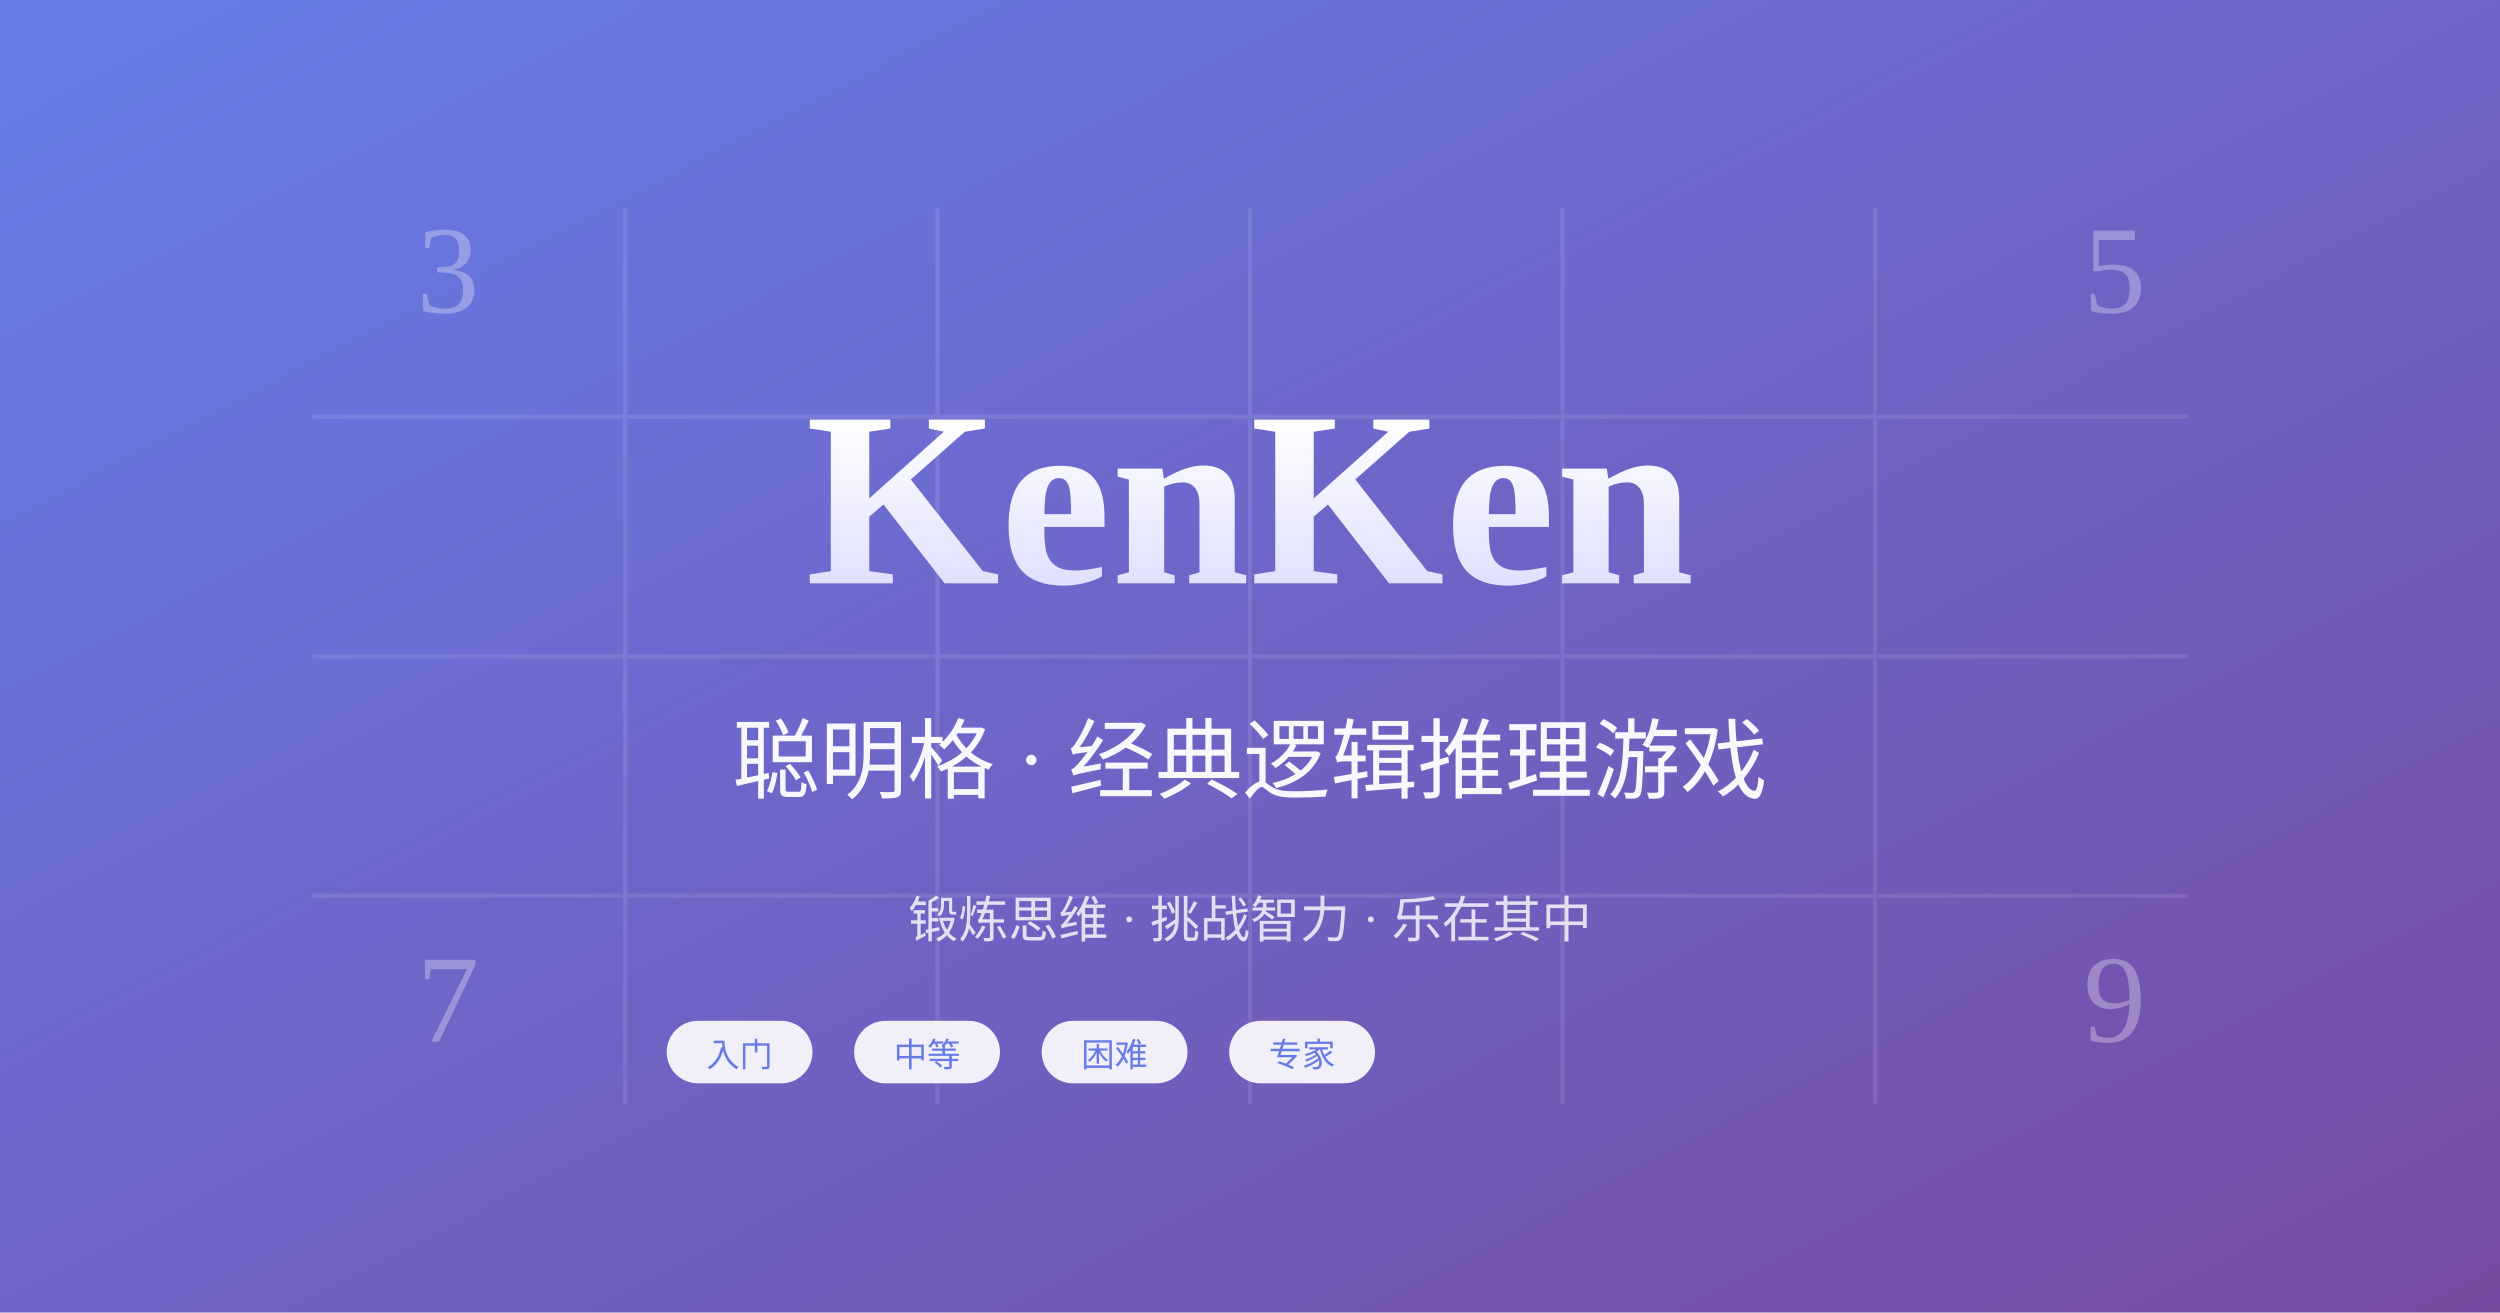
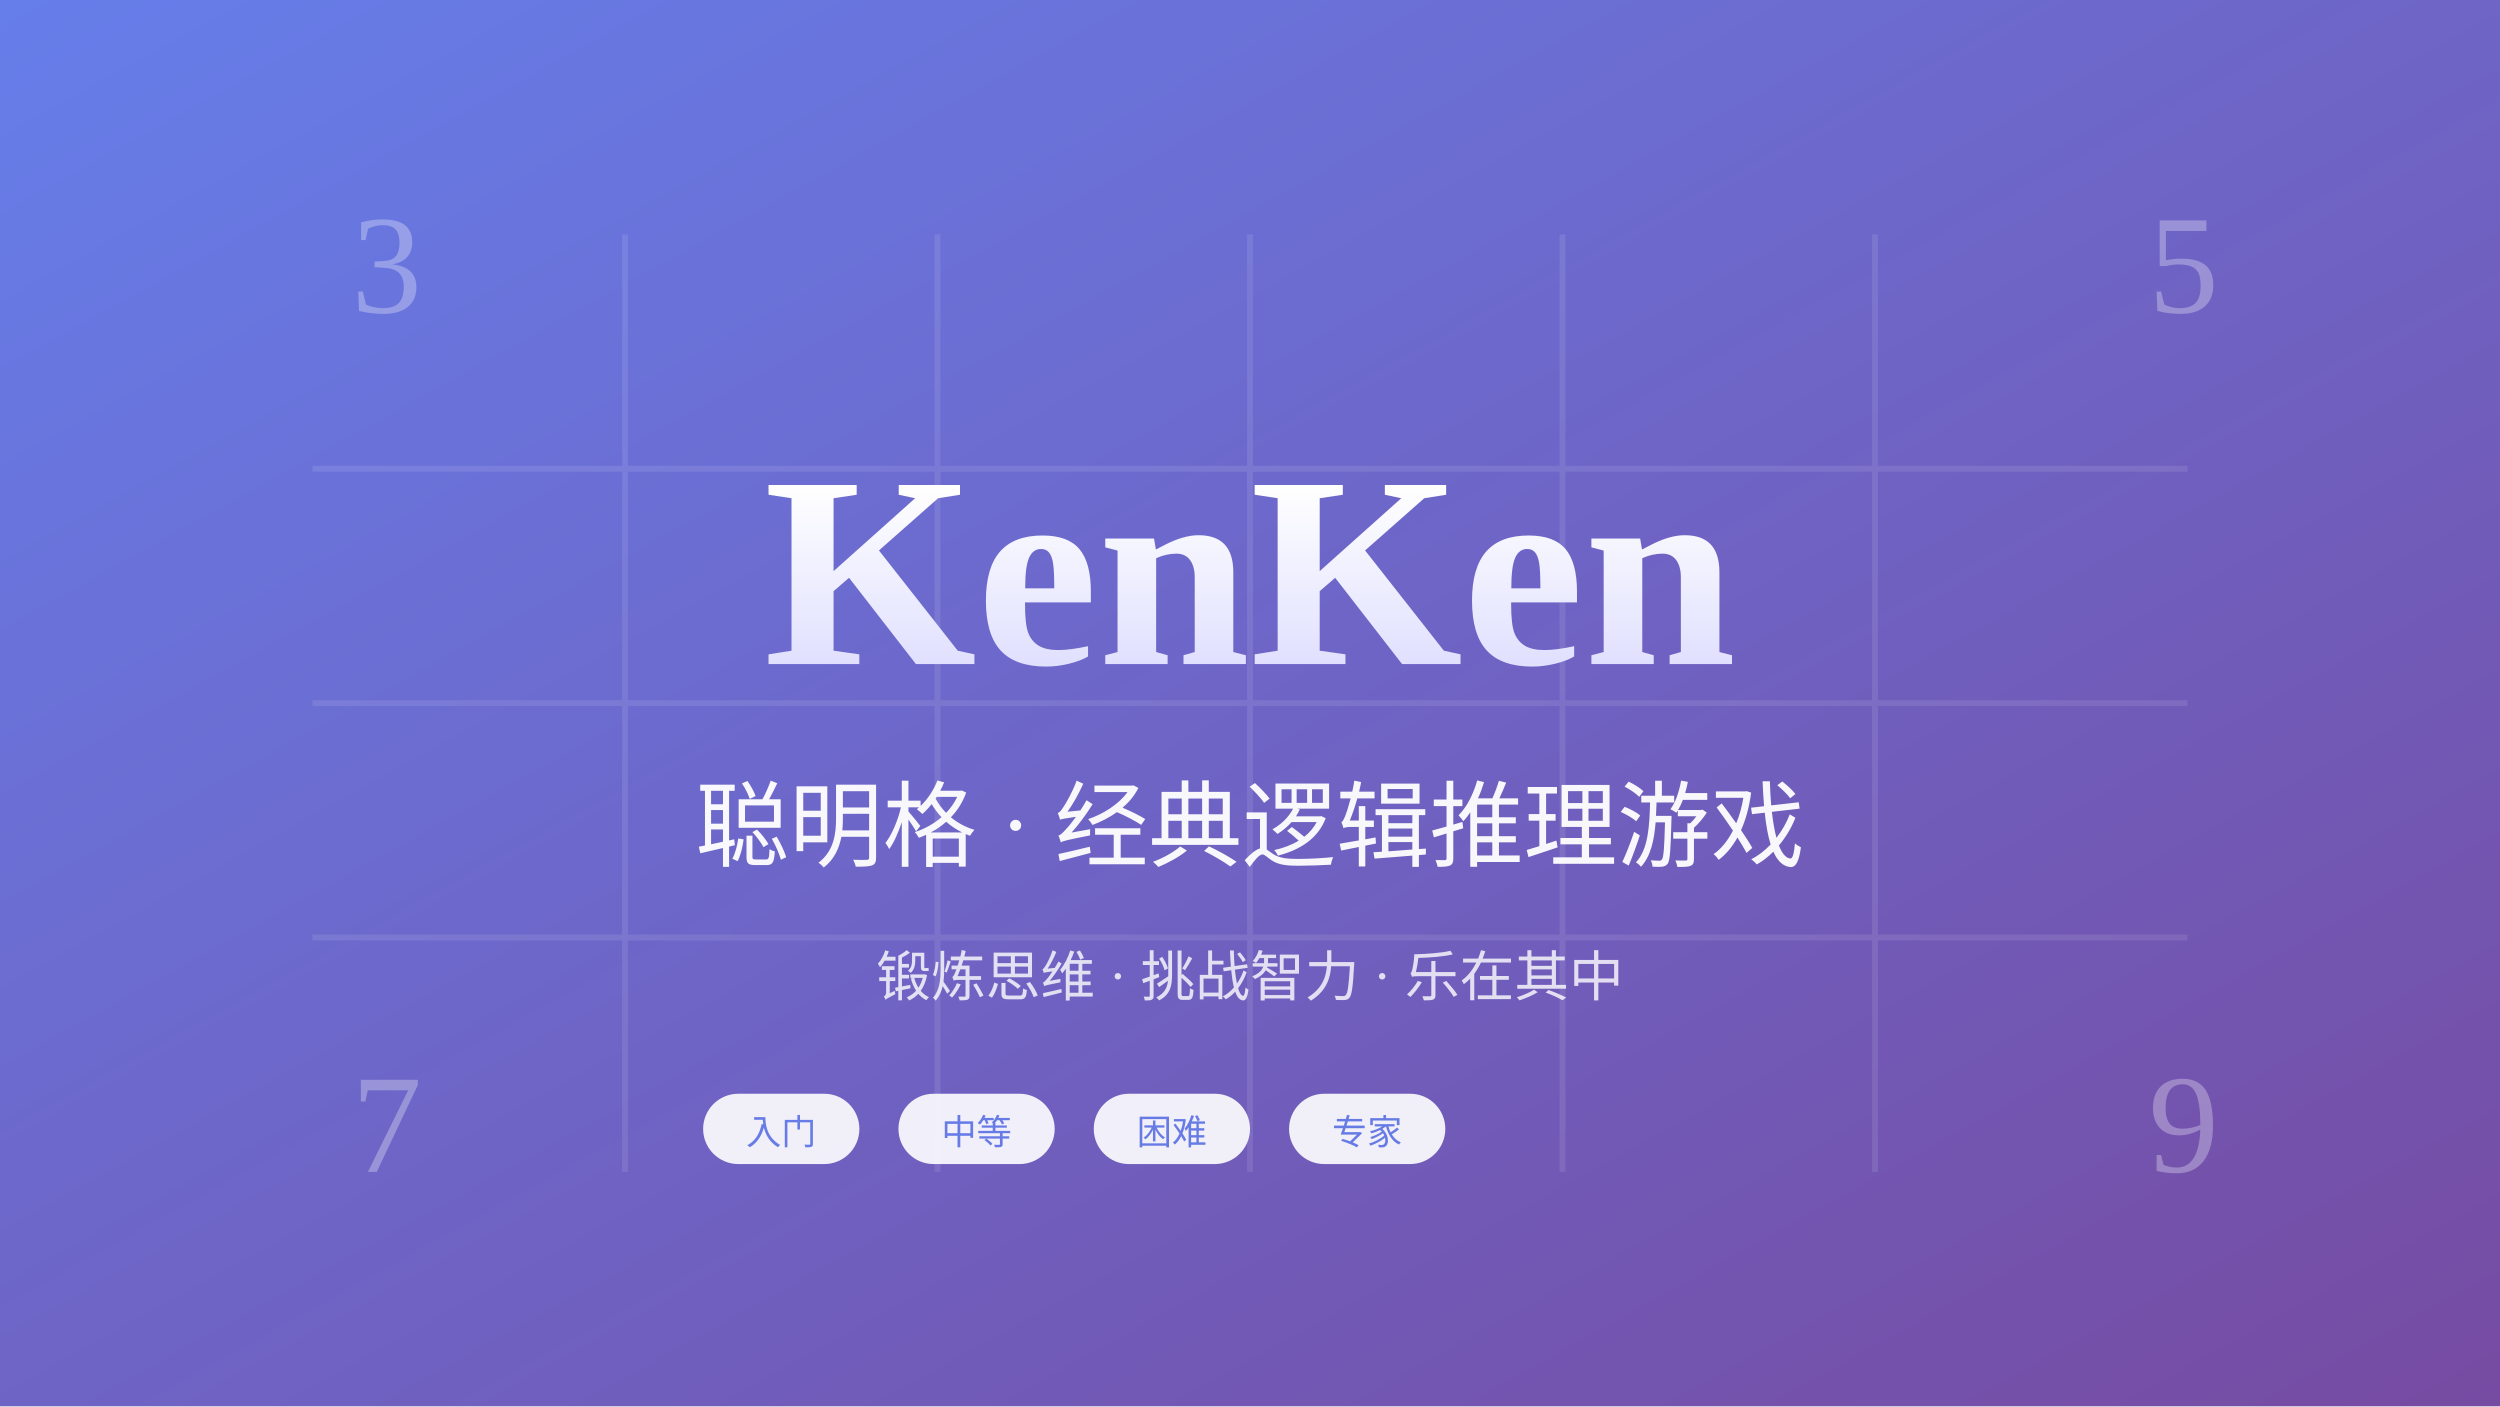
- <svg xmlns="http://www.w3.org/2000/svg" width="1200" height="630">
+ <svg xmlns="http://www.w3.org/2000/svg" width="1280" height="720">
  <defs>
    <linearGradient id="bgGradient" x1="0%" y1="0%" x2="100%" y2="100%">
      <stop offset="0%" style="stop-color:#667eea;stop-opacity:1" />
      <stop offset="100%" style="stop-color:#764ba2;stop-opacity:1" />
    </linearGradient>
    <linearGradient id="titleGradient" x1="0%" y1="0%" x2="0%" y2="100%">
      <stop offset="0%" style="stop-color:#ffffff;stop-opacity:1" />
      <stop offset="100%" style="stop-color:#e0e0ff;stop-opacity:1" />
    </linearGradient>
  </defs>
  <rect width="100%" height="100%" fill="url(#bgGradient)" />
  <g opacity="0.1">
-     <path d="M300 100 L300 530" stroke="white" stroke-width="2" />
-     <path d="M450 100 L450 530" stroke="white" stroke-width="2" />
-     <path d="M600 100 L600 530" stroke="white" stroke-width="2" />
-     <path d="M750 100 L750 530" stroke="white" stroke-width="2" />
-     <path d="M900 100 L900 530" stroke="white" stroke-width="2" />
-     <path d="M150 200 L1050 200" stroke="white" stroke-width="2" />
-     <path d="M150 315 L1050 315" stroke="white" stroke-width="2" />
-     <path d="M150 430 L1050 430" stroke="white" stroke-width="2" />
+     <path d="M320 120 L320 600" stroke="white" stroke-width="3" />
+     <path d="M480 120 L480 600" stroke="white" stroke-width="3" />
+     <path d="M640 120 L640 600" stroke="white" stroke-width="3" />
+     <path d="M800 120 L800 600" stroke="white" stroke-width="3" />
+     <path d="M960 120 L960 600" stroke="white" stroke-width="3" />
+     <path d="M160 240 L1120 240" stroke="white" stroke-width="3" />
+     <path d="M160 360 L1120 360" stroke="white" stroke-width="3" />
+     <path d="M160 480 L1120 480" stroke="white" stroke-width="3" />
  </g>
-   <text x="600" y="280" font-size="120" font-weight="bold" text-anchor="middle" fill="url(#titleGradient)">KenKen</text>
-   <text x="600" y="380" font-size="42" text-anchor="middle" fill="white" opacity="0.95">聪明格 · 经典逻辑推理游戏</text>
-   <text x="600" y="450" font-size="24" text-anchor="middle" fill="white" opacity="0.8">锻炼思维 · 挑战智力 · 乐在其中</text>
+   <text x="640" y="340" font-size="140" font-weight="bold" text-anchor="middle" fill="url(#titleGradient)">KenKen</text>
+   <text x="640" y="440" font-size="48" text-anchor="middle" fill="white" opacity="0.95">聪明格 · 经典逻辑推理游戏</text>
+   <text x="640" y="510" font-size="28" text-anchor="middle" fill="white" opacity="0.8">锻炼思维 · 挑战智力 · 乐在其中</text>
  <g opacity="0.9">
-     <rect x="320" y="490" width="70" height="30" rx="15" fill="white" />
-     <text x="355" y="512" font-size="16" text-anchor="middle" fill="#667eea">入门</text>
-     <rect x="410" y="490" width="70" height="30" rx="15" fill="white" />
-     <text x="445" y="512" font-size="16" text-anchor="middle" fill="#667eea">中等</text>
-     <rect x="500" y="490" width="70" height="30" rx="15" fill="white" />
-     <text x="535" y="512" font-size="16" text-anchor="middle" fill="#667eea">困难</text>
-     <rect x="590" y="490" width="70" height="30" rx="15" fill="white" />
-     <text x="625" y="512" font-size="16" text-anchor="middle" fill="#667eea">专家</text>
+     <rect x="360" y="560" width="80" height="36" rx="18" fill="white" />
+     <text x="400" y="586" font-size="18" text-anchor="middle" fill="#667eea">入门</text>
+     <rect x="460" y="560" width="80" height="36" rx="18" fill="white" />
+     <text x="500" y="586" font-size="18" text-anchor="middle" fill="#667eea">中等</text>
+     <rect x="560" y="560" width="80" height="36" rx="18" fill="white" />
+     <text x="600" y="586" font-size="18" text-anchor="middle" fill="#667eea">困难</text>
+     <rect x="660" y="560" width="80" height="36" rx="18" fill="white" />
+     <text x="700" y="586" font-size="18" text-anchor="middle" fill="#667eea">专家</text>
  </g>
-   <text x="200" y="150" font-size="60" fill="white" opacity="0.3">3</text>
-   <text x="1000" y="150" font-size="60" fill="white" opacity="0.3">5</text>
-   <text x="200" y="500" font-size="60" fill="white" opacity="0.3">7</text>
-   <text x="1000" y="500" font-size="60" fill="white" opacity="0.3">9</text>
+   <text x="180" y="160" font-size="72" fill="white" opacity="0.3">3</text>
+   <text x="1100" y="160" font-size="72" fill="white" opacity="0.3">5</text>
+   <text x="180" y="600" font-size="72" fill="white" opacity="0.3">7</text>
+   <text x="1100" y="600" font-size="72" fill="white" opacity="0.3">9</text>
</svg>
